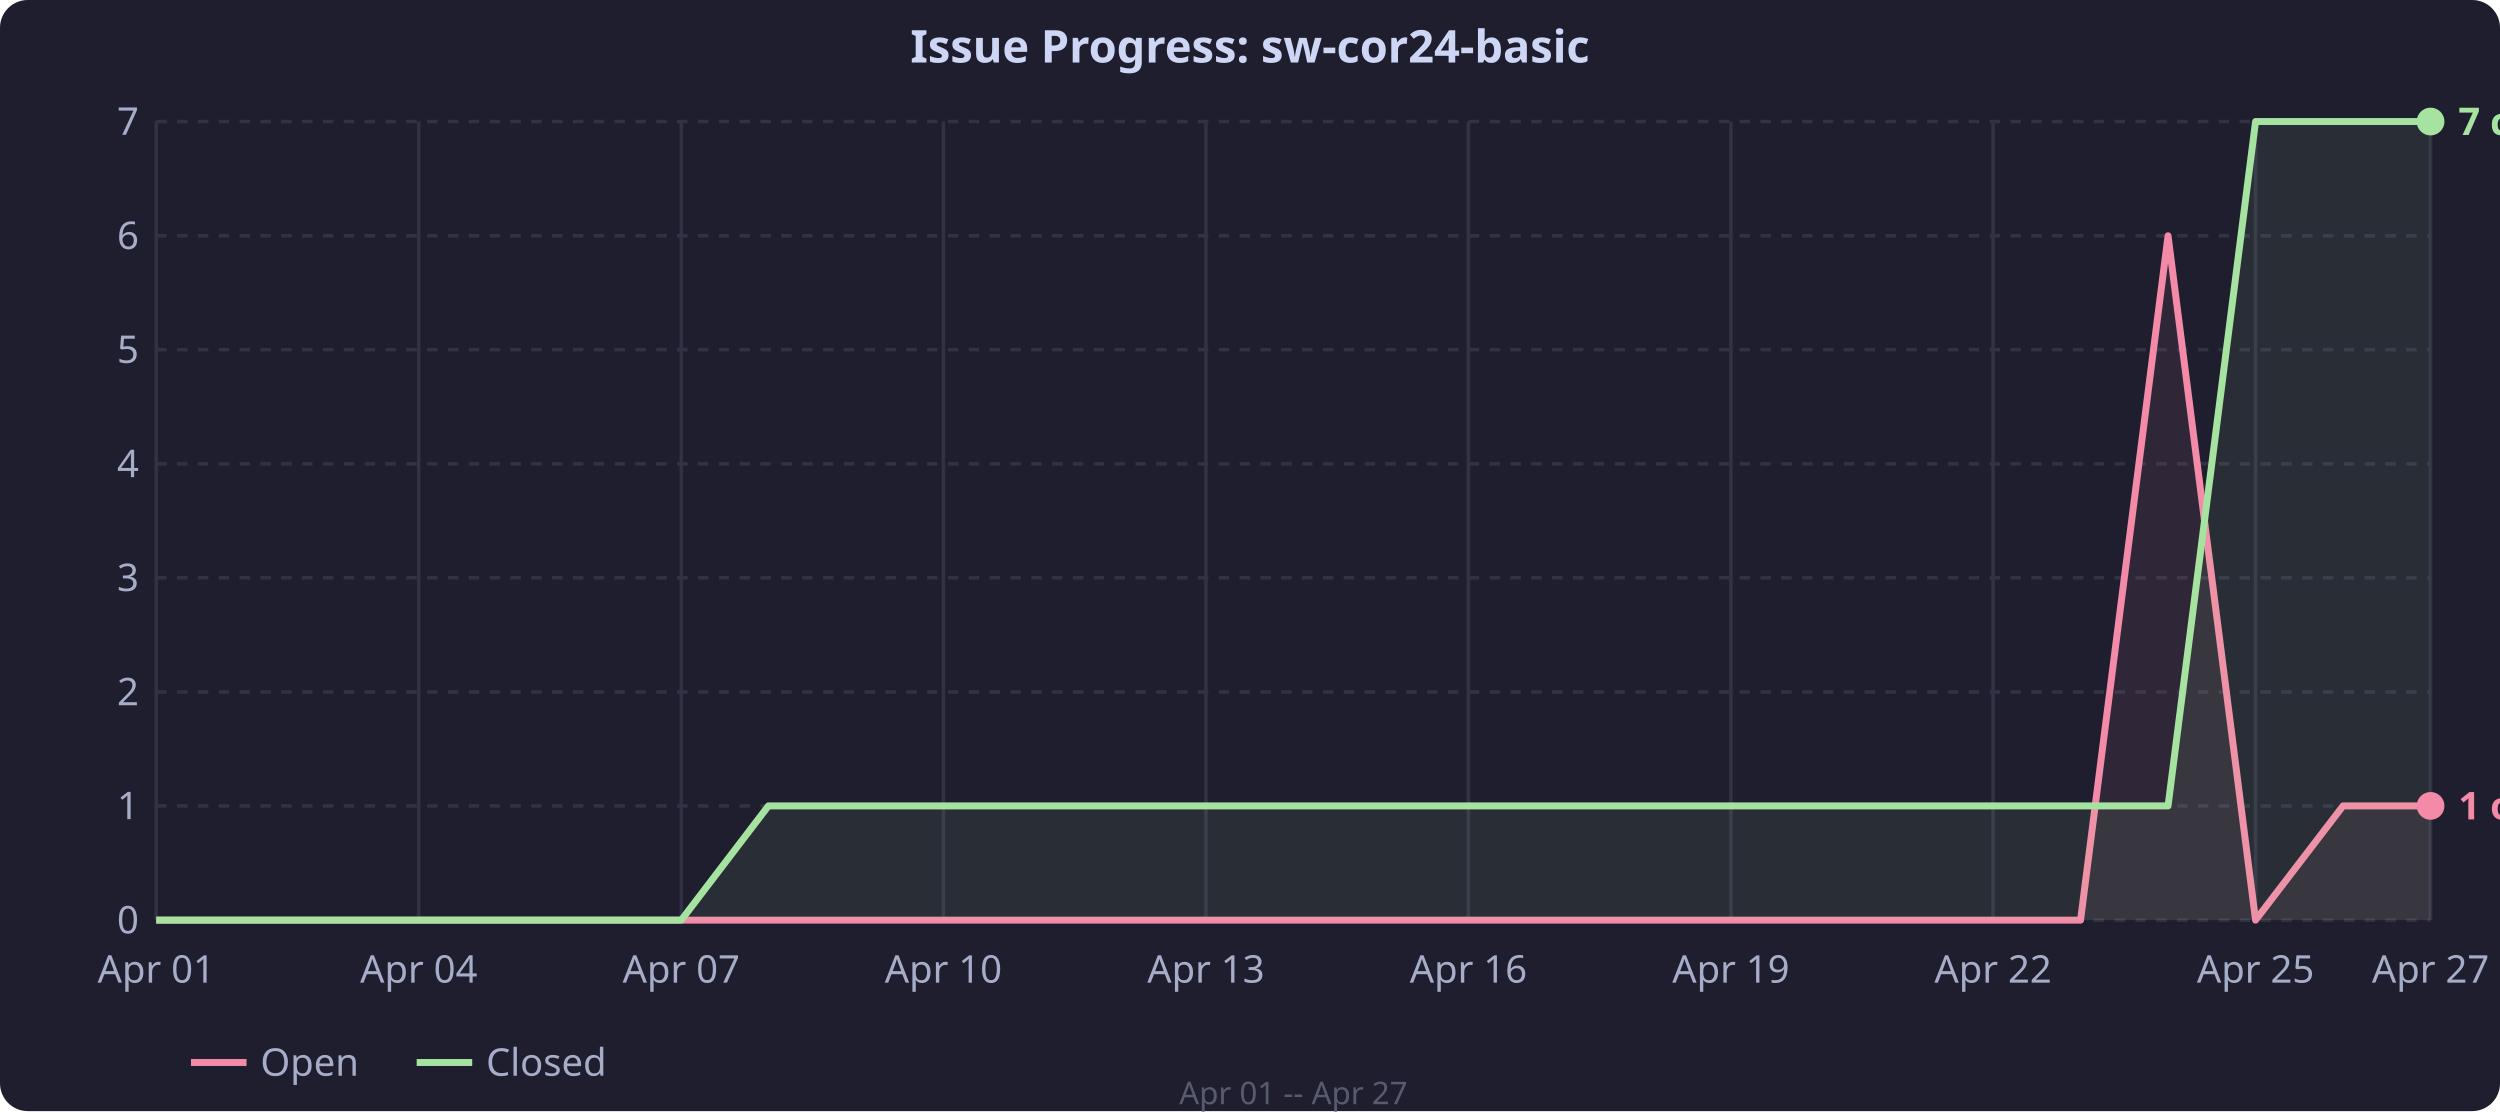
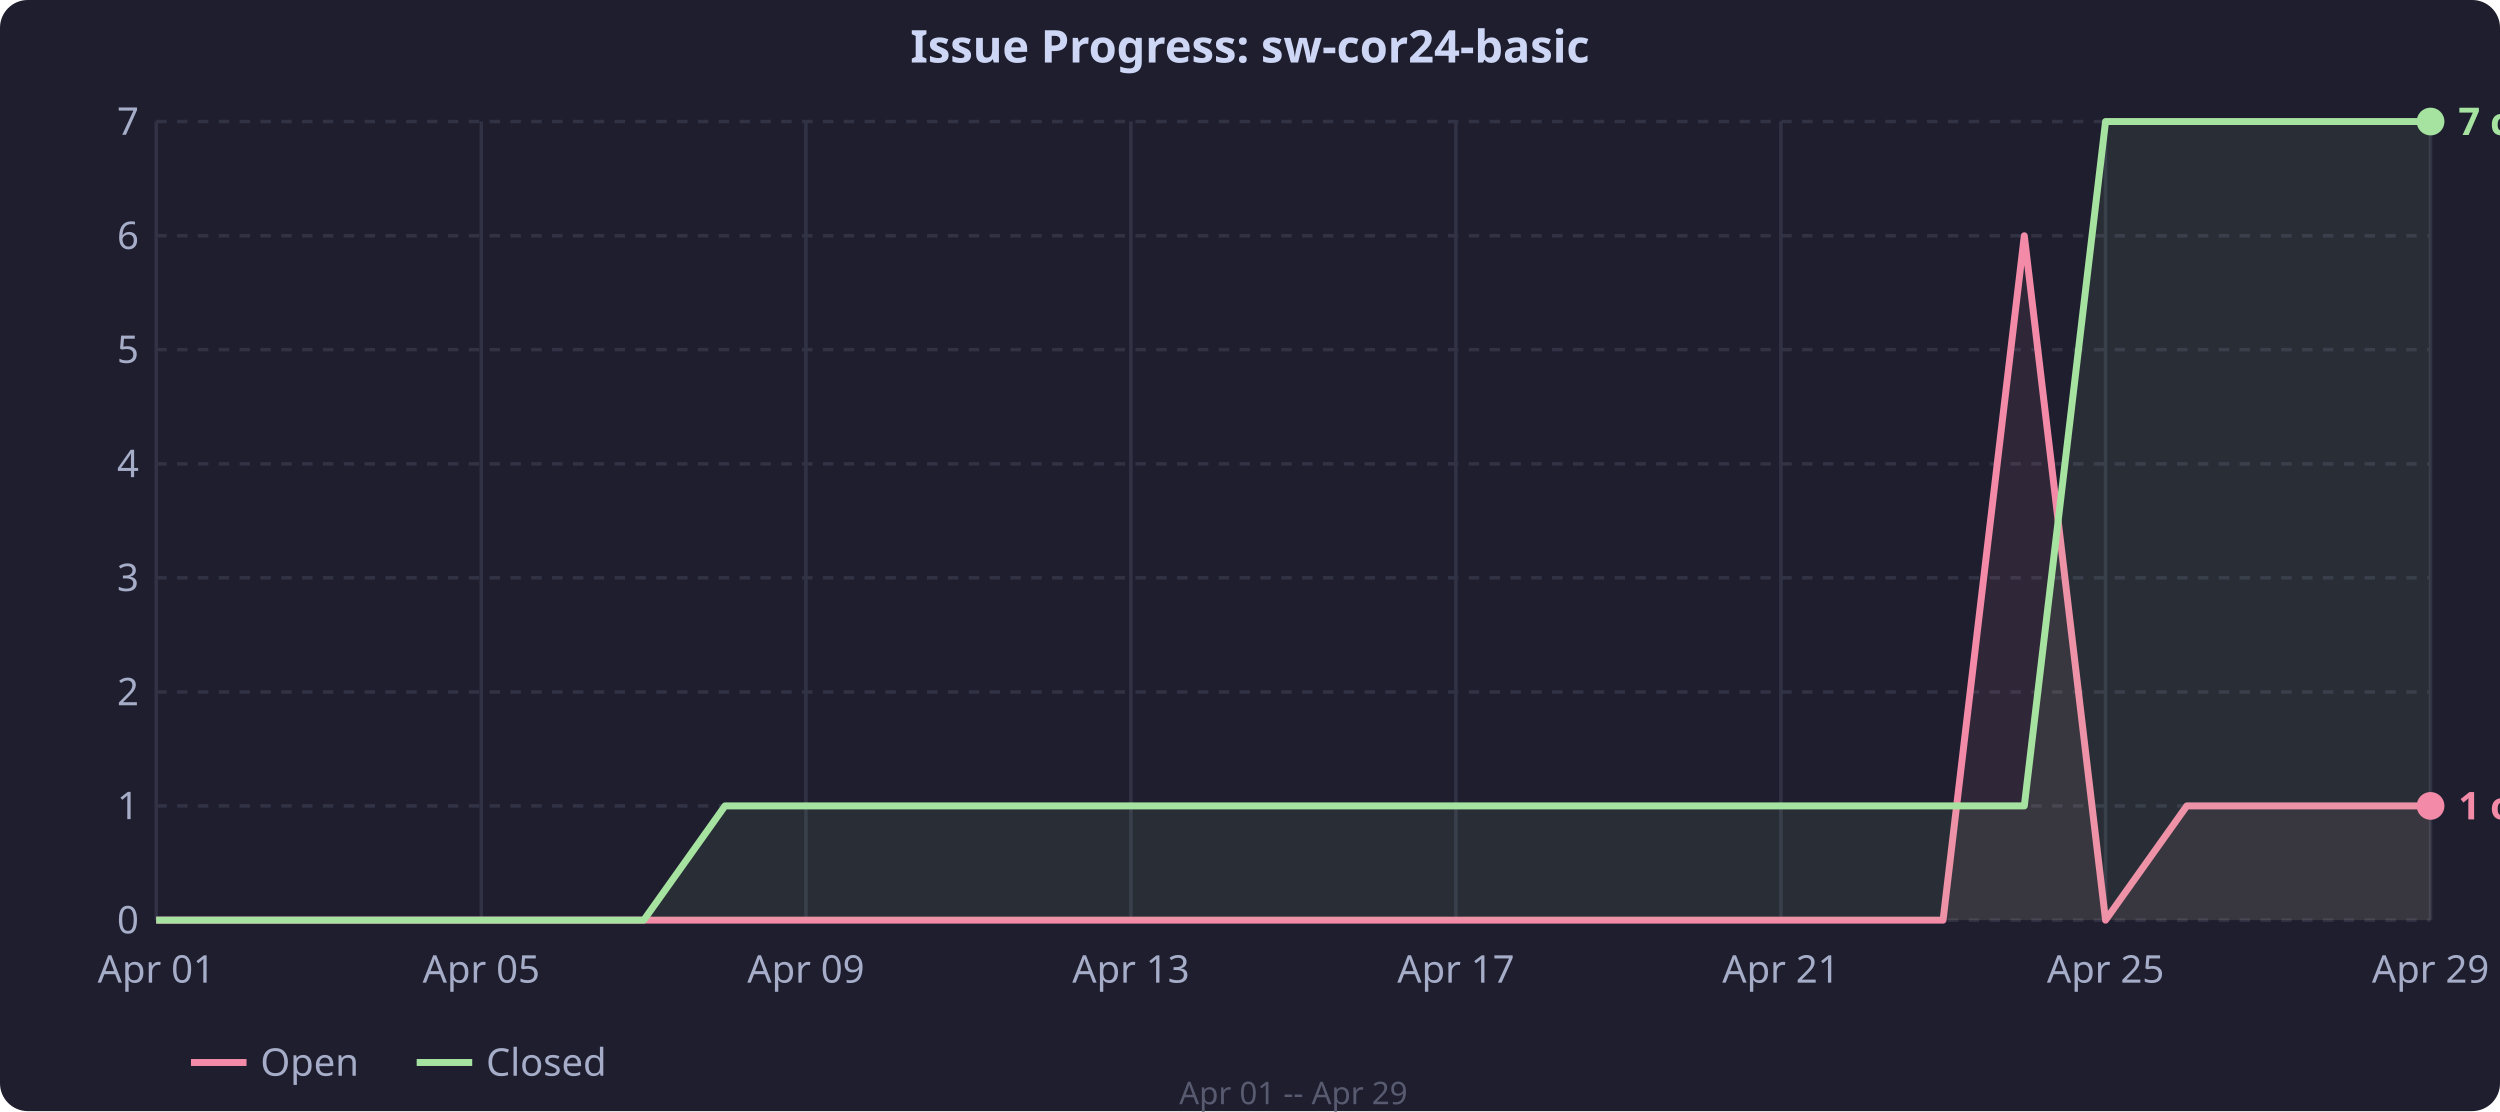
<svg xmlns="http://www.w3.org/2000/svg" viewBox="0 0 720 320" style="font-family: system-ui, sans-serif; font-size: 11px; color: #cdd6f4;">
  <rect width="720" height="320" fill="#1e1e2e" rx="8" />
  <line x1="45" y1="265.0" x2="700" y2="265.0" stroke="#313244" stroke-dasharray="3,3" />
  <text x="40" y="265.0" fill="#a6adc8" text-anchor="end" dominant-baseline="middle">0</text>
  <line x1="45" y1="232.1" x2="700" y2="232.1" stroke="#313244" stroke-dasharray="3,3" />
  <text x="40" y="232.1" fill="#a6adc8" text-anchor="end" dominant-baseline="middle">1</text>
  <line x1="45" y1="199.3" x2="700" y2="199.3" stroke="#313244" stroke-dasharray="3,3" />
  <text x="40" y="199.3" fill="#a6adc8" text-anchor="end" dominant-baseline="middle">2</text>
  <line x1="45" y1="166.4" x2="700" y2="166.4" stroke="#313244" stroke-dasharray="3,3" />
  <text x="40" y="166.4" fill="#a6adc8" text-anchor="end" dominant-baseline="middle">3</text>
  <line x1="45" y1="133.6" x2="700" y2="133.6" stroke="#313244" stroke-dasharray="3,3" />
  <text x="40" y="133.6" fill="#a6adc8" text-anchor="end" dominant-baseline="middle">4</text>
  <line x1="45" y1="100.7" x2="700" y2="100.7" stroke="#313244" stroke-dasharray="3,3" />
  <text x="40" y="100.7" fill="#a6adc8" text-anchor="end" dominant-baseline="middle">5</text>
  <line x1="45" y1="67.9" x2="700" y2="67.9" stroke="#313244" stroke-dasharray="3,3" />
  <text x="40" y="67.9" fill="#a6adc8" text-anchor="end" dominant-baseline="middle">6</text>
  <line x1="45" y1="35.0" x2="700" y2="35.0" stroke="#313244" stroke-dasharray="3,3" />
  <text x="40" y="35.0" fill="#a6adc8" text-anchor="end" dominant-baseline="middle">7</text>
  <text x="45.0" y="283" fill="#a6adc8" text-anchor="middle">Apr 01</text>
  <line x1="45.0" y1="35" x2="45.0" y2="265" stroke="#313244" />
-   <text x="120.6" y="283" fill="#a6adc8" text-anchor="middle">Apr 04</text>
-   <line x1="120.6" y1="35" x2="120.6" y2="265" stroke="#313244" />
-   <text x="196.2" y="283" fill="#a6adc8" text-anchor="middle">Apr 07</text>
-   <line x1="196.2" y1="35" x2="196.2" y2="265" stroke="#313244" />
-   <text x="271.7" y="283" fill="#a6adc8" text-anchor="middle">Apr 10</text>
-   <line x1="271.7" y1="35" x2="271.7" y2="265" stroke="#313244" />
-   <text x="347.3" y="283" fill="#a6adc8" text-anchor="middle">Apr 13</text>
-   <line x1="347.3" y1="35" x2="347.3" y2="265" stroke="#313244" />
-   <text x="422.9" y="283" fill="#a6adc8" text-anchor="middle">Apr 16</text>
-   <line x1="422.9" y1="35" x2="422.9" y2="265" stroke="#313244" />
-   <text x="498.5" y="283" fill="#a6adc8" text-anchor="middle">Apr 19</text>
-   <line x1="498.5" y1="35" x2="498.5" y2="265" stroke="#313244" />
-   <text x="574.0" y="283" fill="#a6adc8" text-anchor="middle">Apr 22</text>
-   <line x1="574.0" y1="35" x2="574.0" y2="265" stroke="#313244" />
-   <text x="649.6" y="283" fill="#a6adc8" text-anchor="middle">Apr 25</text>
-   <line x1="649.6" y1="35" x2="649.6" y2="265" stroke="#313244" />
-   <text x="700.0" y="283" fill="#a6adc8" text-anchor="middle">Apr 27</text>
+   <text x="138.6" y="283" fill="#a6adc8" text-anchor="middle">Apr 05</text>
+   <line x1="138.6" y1="35" x2="138.6" y2="265" stroke="#313244" />
+   <text x="232.1" y="283" fill="#a6adc8" text-anchor="middle">Apr 09</text>
+   <line x1="232.1" y1="35" x2="232.1" y2="265" stroke="#313244" />
+   <text x="325.7" y="283" fill="#a6adc8" text-anchor="middle">Apr 13</text>
+   <line x1="325.7" y1="35" x2="325.7" y2="265" stroke="#313244" />
+   <text x="419.3" y="283" fill="#a6adc8" text-anchor="middle">Apr 17</text>
+   <line x1="419.3" y1="35" x2="419.3" y2="265" stroke="#313244" />
+   <text x="512.9" y="283" fill="#a6adc8" text-anchor="middle">Apr 21</text>
+   <line x1="512.9" y1="35" x2="512.9" y2="265" stroke="#313244" />
+   <text x="606.4" y="283" fill="#a6adc8" text-anchor="middle">Apr 25</text>
+   <line x1="606.4" y1="35" x2="606.4" y2="265" stroke="#313244" />
+   <text x="700.0" y="283" fill="#a6adc8" text-anchor="middle">Apr 29</text>
  <line x1="700.0" y1="35" x2="700.0" y2="265" stroke="#313244" />
-   <polygon fill="rgba(243,139,168,0.08)" points="45.0,265.0 70.2,265.0 95.4,265.0 120.6,265.0 145.8,265.0 171.0,265.0 196.2,265.0 221.3,265.0 246.5,265.0 271.7,265.0 296.9,265.0 322.1,265.0 347.3,265.0 372.5,265.0 397.7,265.0 422.9,265.0 448.1,265.0 473.3,265.0 498.5,265.0 523.7,265.0 548.8,265.0 574.0,265.0 599.2,265.0 624.4,67.9 649.6,265.0 674.8,232.1 700.0,232.1 700.0,265.0 45.0,265.0" />
-   <polyline fill="none" stroke="#f38ba8" stroke-width="2" stroke-linejoin="round" points="45.0,265.0 70.2,265.0 95.4,265.0 120.6,265.0 145.8,265.0 171.0,265.0 196.2,265.0 221.3,265.0 246.5,265.0 271.7,265.0 296.9,265.0 322.1,265.0 347.3,265.0 372.5,265.0 397.7,265.0 422.9,265.0 448.1,265.0 473.3,265.0 498.5,265.0 523.7,265.0 548.8,265.0 574.0,265.0 599.2,265.0 624.4,67.9 649.6,265.0 674.8,232.1 700.0,232.1" />
-   <polygon fill="rgba(166,227,161,0.08)" points="45.0,265.0 70.2,265.0 95.4,265.0 120.6,265.0 145.8,265.0 171.0,265.0 196.2,265.0 221.3,232.1 246.5,232.1 271.7,232.1 296.9,232.1 322.1,232.1 347.3,232.1 372.5,232.1 397.7,232.1 422.9,232.1 448.1,232.1 473.3,232.1 498.5,232.1 523.7,232.1 548.8,232.1 574.0,232.1 599.2,232.1 624.4,232.1 649.6,35.0 674.8,35.0 700.0,35.0 700.0,265.0 45.0,265.0" />
-   <polyline fill="none" stroke="#a6e3a1" stroke-width="2" stroke-linejoin="round" points="45.0,265.0 70.2,265.0 95.4,265.0 120.6,265.0 145.8,265.0 171.0,265.0 196.2,265.0 221.3,232.1 246.5,232.1 271.7,232.1 296.9,232.1 322.1,232.1 347.3,232.1 372.5,232.1 397.7,232.1 422.9,232.1 448.1,232.1 473.3,232.1 498.5,232.1 523.7,232.1 548.8,232.1 574.0,232.1 599.2,232.1 624.4,232.1 649.6,35.0 674.8,35.0 700.0,35.0" />
+   <polygon fill="rgba(243,139,168,0.08)" points="45.0,265.0 68.4,265.0 91.8,265.0 115.2,265.0 138.6,265.0 162.0,265.0 185.4,265.0 208.8,265.0 232.1,265.0 255.5,265.0 278.9,265.0 302.3,265.0 325.7,265.0 349.1,265.0 372.5,265.0 395.9,265.0 419.3,265.0 442.7,265.0 466.1,265.0 489.5,265.0 512.9,265.0 536.2,265.0 559.6,265.0 583.0,67.9 606.4,265.0 629.8,232.1 653.2,232.1 676.6,232.1 700.0,232.1 700.0,265.0 45.0,265.0" />
+   <polyline fill="none" stroke="#f38ba8" stroke-width="2" stroke-linejoin="round" points="45.0,265.0 68.4,265.0 91.8,265.0 115.2,265.0 138.6,265.0 162.0,265.0 185.4,265.0 208.8,265.0 232.1,265.0 255.5,265.0 278.9,265.0 302.3,265.0 325.7,265.0 349.1,265.0 372.5,265.0 395.9,265.0 419.3,265.0 442.7,265.0 466.1,265.0 489.5,265.0 512.9,265.0 536.2,265.0 559.6,265.0 583.0,67.9 606.4,265.0 629.8,232.1 653.2,232.1 676.6,232.1 700.0,232.1" />
+   <polygon fill="rgba(166,227,161,0.08)" points="45.0,265.0 68.4,265.0 91.8,265.0 115.2,265.0 138.6,265.0 162.0,265.0 185.4,265.0 208.8,232.1 232.1,232.1 255.5,232.1 278.9,232.1 302.3,232.1 325.7,232.1 349.1,232.1 372.5,232.1 395.9,232.1 419.3,232.1 442.7,232.1 466.1,232.1 489.5,232.1 512.9,232.1 536.2,232.1 559.6,232.1 583.0,232.1 606.4,35.0 629.8,35.0 653.2,35.0 676.6,35.0 700.0,35.0 700.0,265.0 45.0,265.0" />
+   <polyline fill="none" stroke="#a6e3a1" stroke-width="2" stroke-linejoin="round" points="45.0,265.0 68.4,265.0 91.8,265.0 115.2,265.0 138.6,265.0 162.0,265.0 185.4,265.0 208.8,232.1 232.1,232.1 255.5,232.1 278.9,232.1 302.3,232.1 325.7,232.1 349.1,232.1 372.5,232.1 395.9,232.1 419.3,232.1 442.7,232.1 466.1,232.1 489.5,232.1 512.9,232.1 536.2,232.1 559.6,232.1 583.0,232.1 606.4,35.0 629.8,35.0 653.2,35.0 676.6,35.0 700.0,35.0" />
  <circle cx="700.0" cy="232.1" r="4" fill="#f38ba8" />
  <circle cx="700.0" cy="35.0" r="4" fill="#a6e3a1" />
  <text x="708.0" y="232.1" fill="#f38ba8" text-anchor="start" dominant-baseline="middle" font-size="11px" font-weight="600">1 open</text>
  <text x="708.0" y="35.0" fill="#a6e3a1" text-anchor="start" dominant-baseline="middle" font-size="11px" font-weight="600">7 closed</text>
  <text x="360" y="18" fill="#cdd6f4" text-anchor="middle" font-size="13px" font-weight="600">Issue Progress: sw-cor24-basic</text>
  <line x1="55" y1="306" x2="71" y2="306" stroke="#f38ba8" stroke-width="2" />
  <text x="75" y="306" fill="#a6adc8" dominant-baseline="middle">Open</text>
  <line x1="120" y1="306" x2="136" y2="306" stroke="#a6e3a1" stroke-width="2" />
  <text x="140" y="306" fill="#a6adc8" dominant-baseline="middle">Closed</text>
-   <text x="372.5" y="318" fill="#585b70" text-anchor="middle" font-size="9px">Apr 01 -- Apr 27</text>
+   <text x="372.5" y="318" fill="#585b70" text-anchor="middle" font-size="9px">Apr 01 -- Apr 29</text>
</svg>
